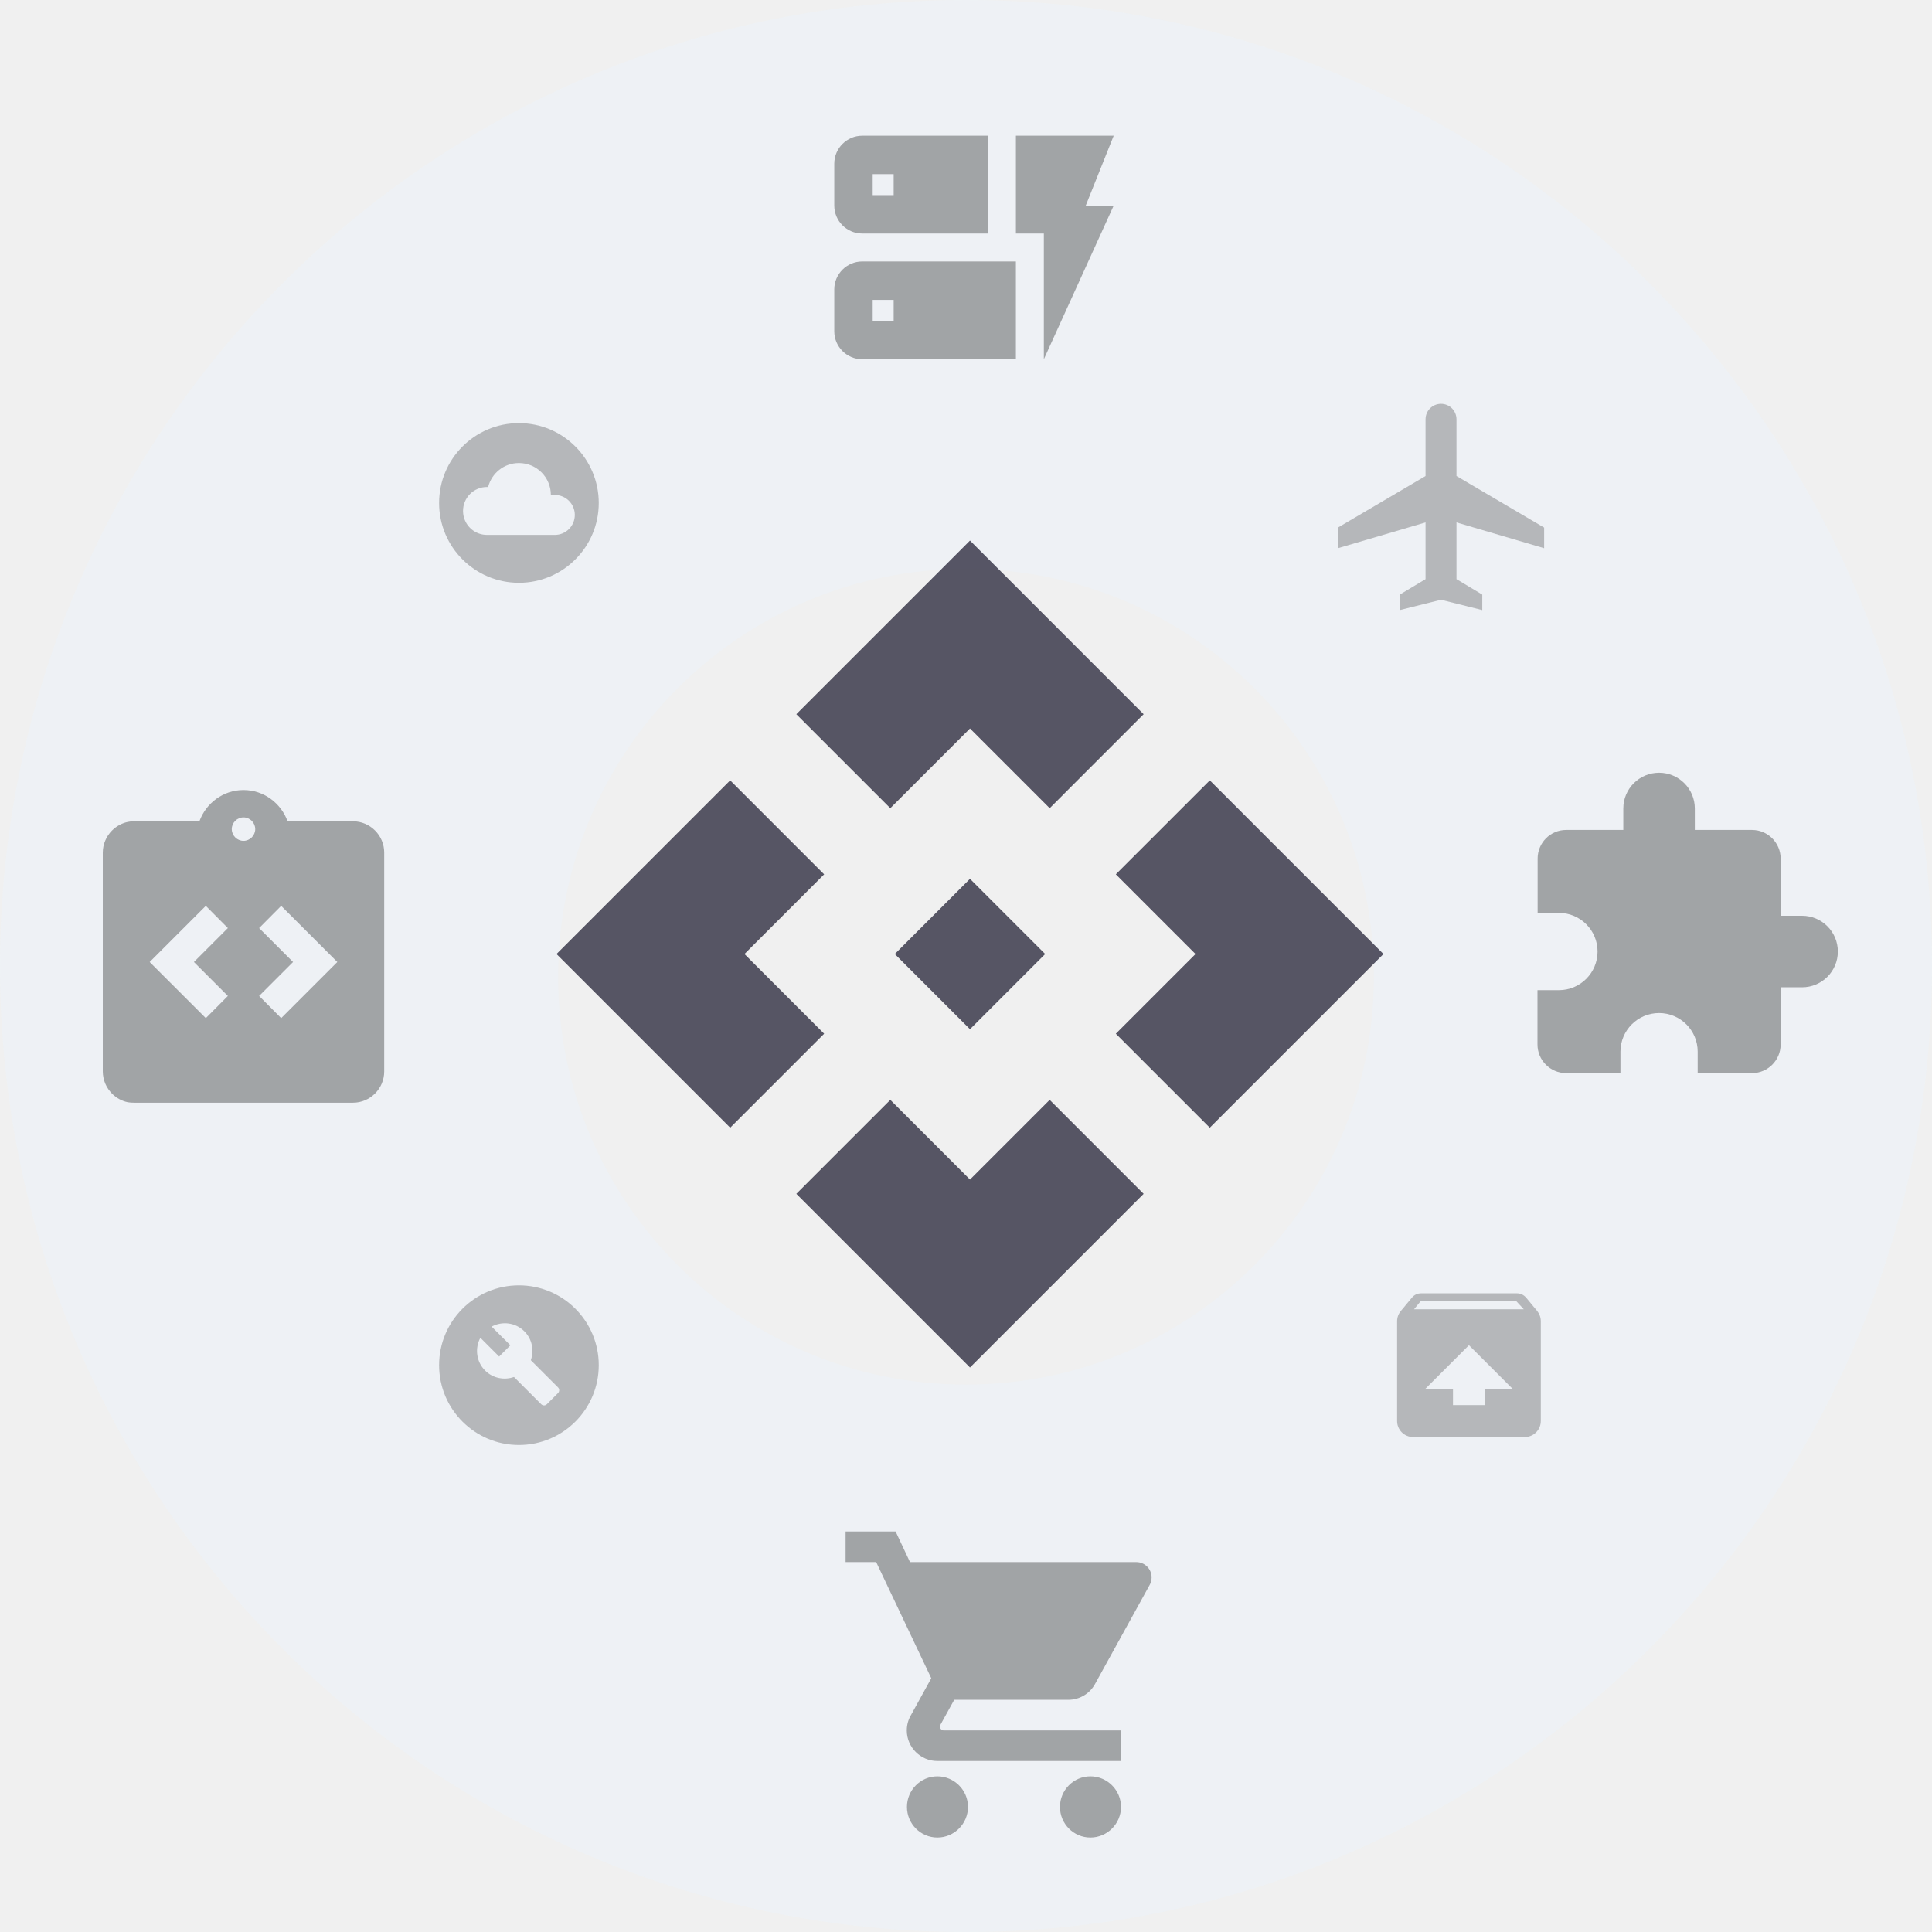
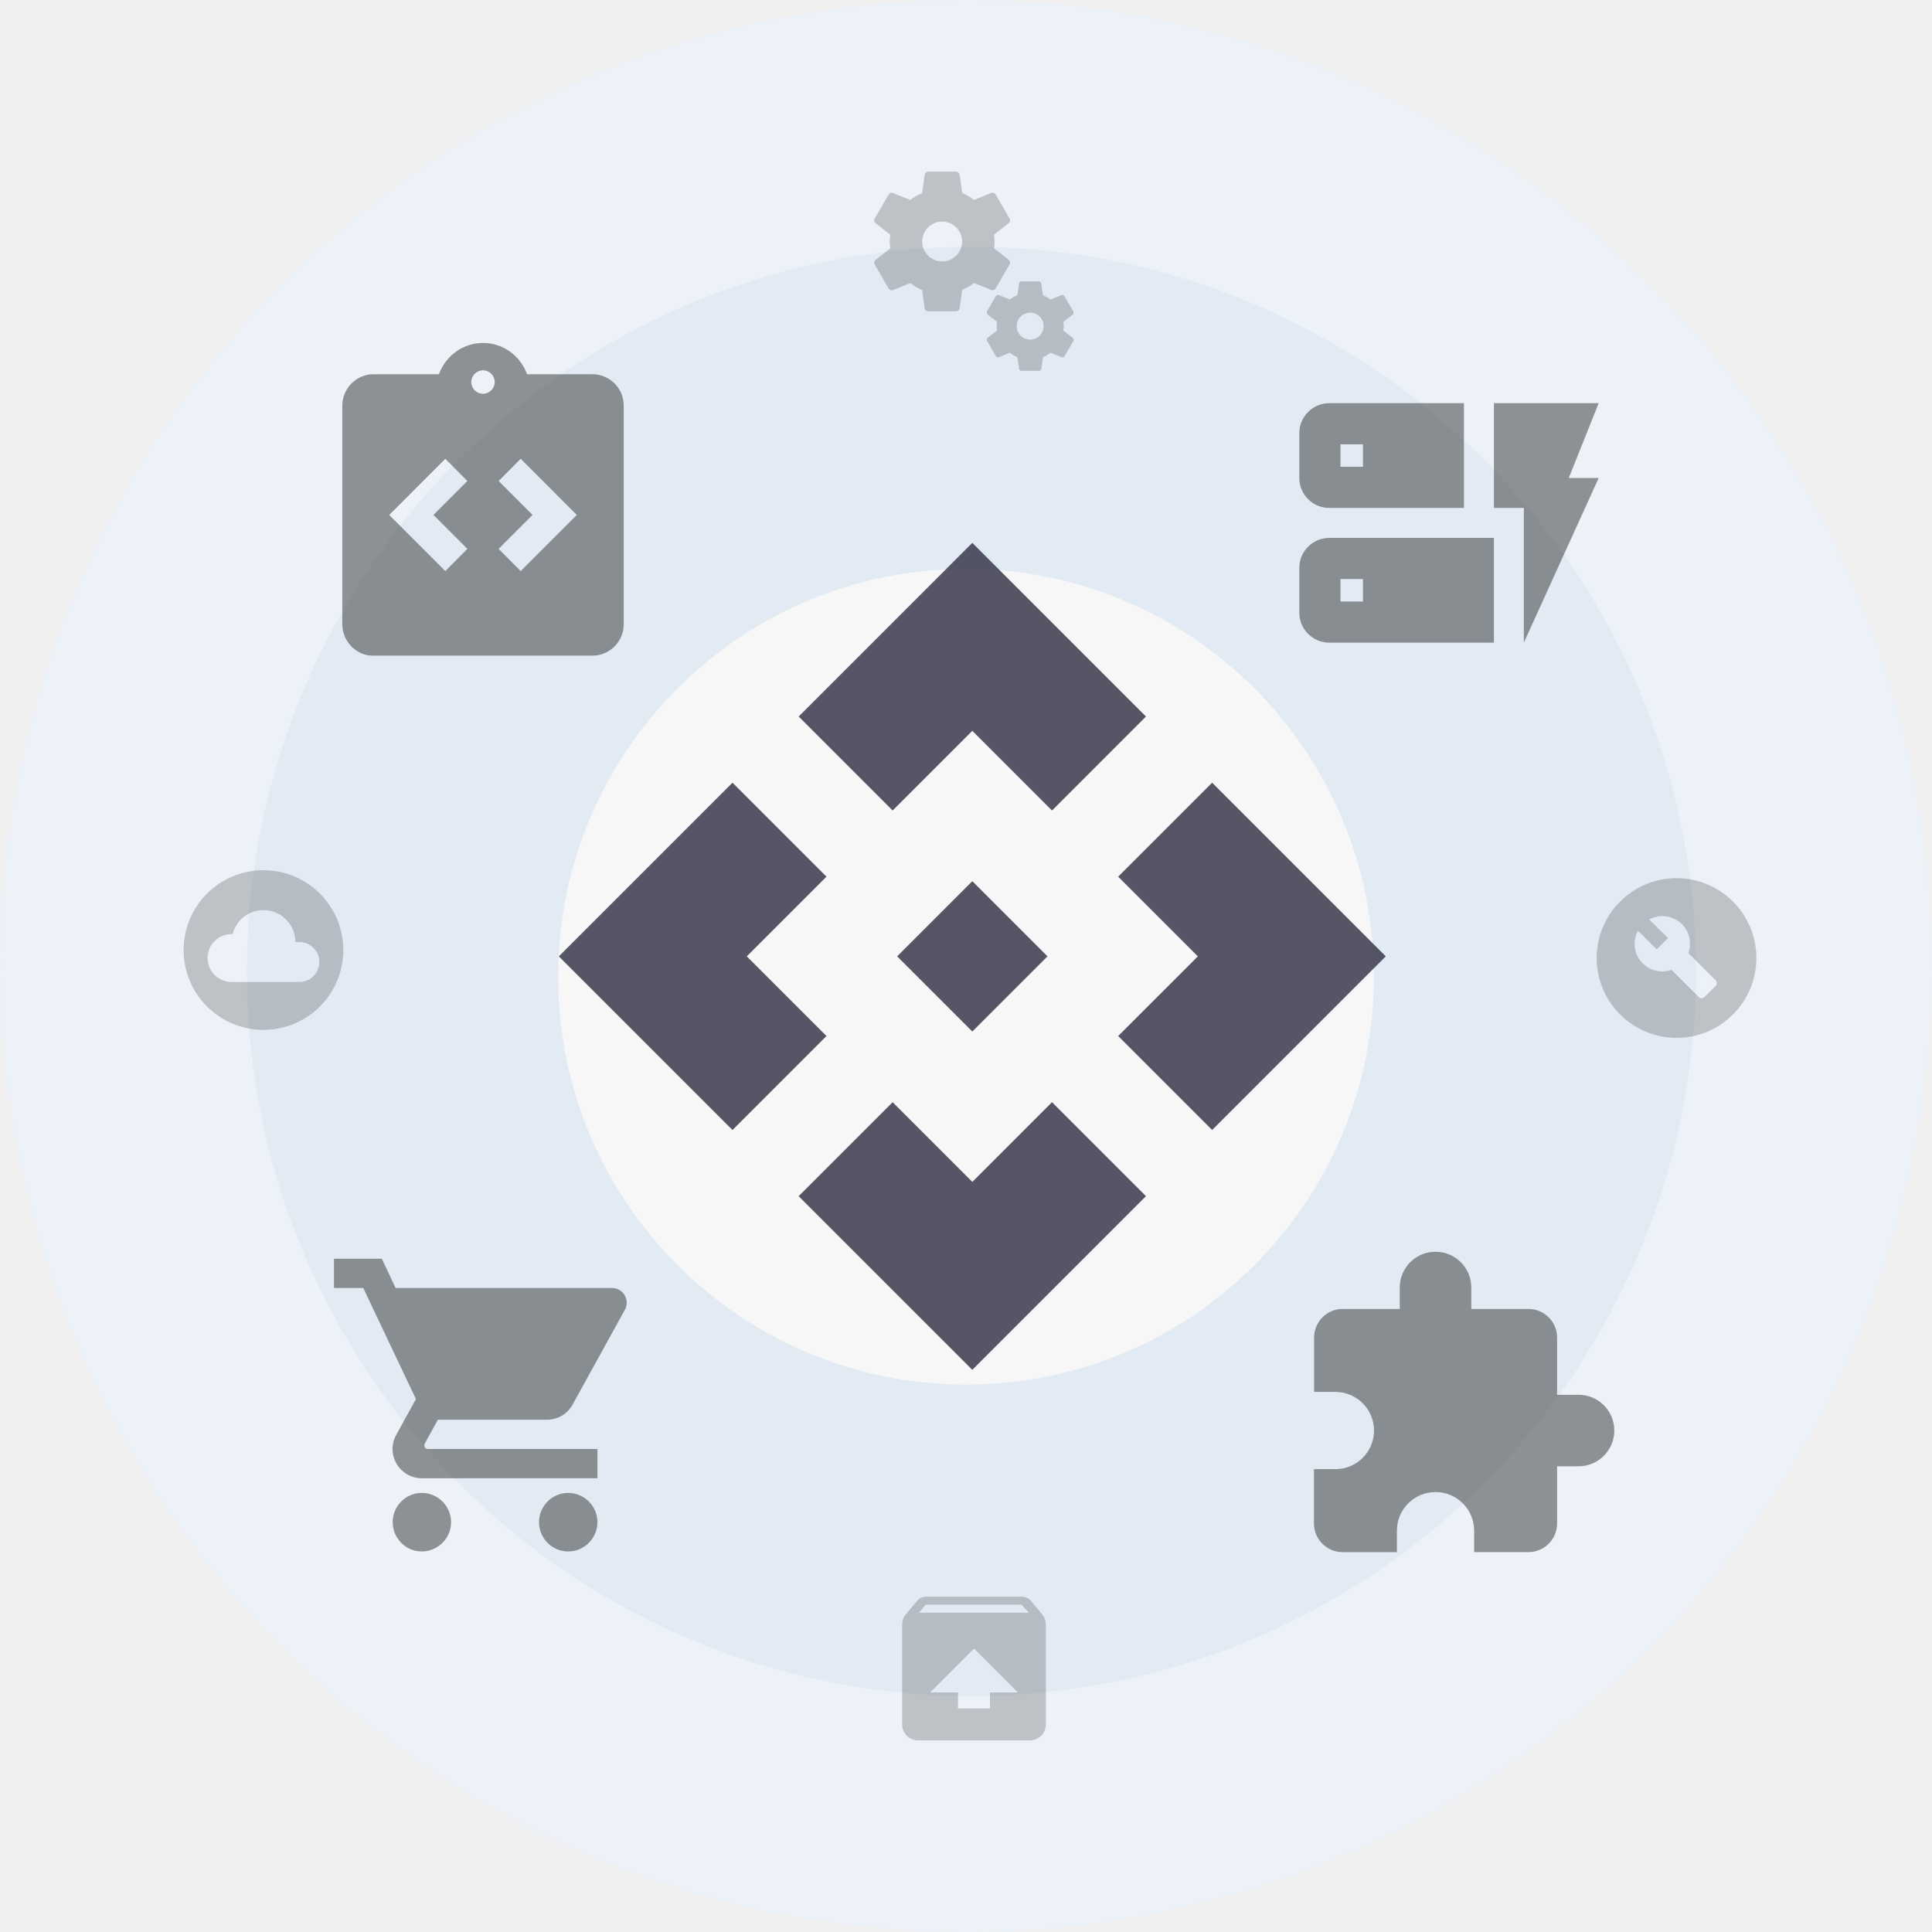
<svg xmlns="http://www.w3.org/2000/svg" width="242" height="242" viewBox="0 0 242 242" fill="none">
-   <g opacity="0.33">
+   <g opacity="0.48">
    <circle cx="121" cy="121" r="121" fill="#E9F4FF" />
-     <circle cx="121.672" cy="121.672" r="90.75" fill="#E9F4FF" />
-     <circle cx="121" cy="122.345" r="51.089" fill="#EFEFEF" />
+     <circle cx="121.672" cy="121.672" r="90.75" fill="#D4E6F8" />
+     <circle cx="121" cy="122.345" r="51.089" fill="white" />
  </g>
-   <g opacity="0.8">
-     <path d="M130.917 119.5L121.5 128.917L112.083 119.5L121.5 110.083L130.917 119.5ZM121.5 91.25L131.482 101.232L143.252 89.461L121.5 67.709L99.747 89.461L111.518 101.232L121.5 91.25ZM93.25 119.5L103.232 109.518L91.461 97.748L69.708 119.5L91.461 141.253L103.232 129.482L93.25 119.5ZM149.75 119.5L139.768 129.482L151.539 141.253L173.292 119.5L151.539 97.748L139.768 109.518L149.75 119.5ZM121.5 147.75L111.518 137.768L99.747 149.539L121.5 171.292L143.252 149.539L131.482 137.768L121.5 147.75Z" fill="#2F2E41" />
-     <path d="M225.729 114.708H223.042V107.542C223.042 105.571 221.429 103.958 219.458 103.958H212.292V101.271C212.292 98.798 210.285 96.792 207.812 96.792C205.34 96.792 203.333 98.798 203.333 101.271V103.958H196.167C194.196 103.958 192.601 105.571 192.601 107.542V114.35H195.271C197.94 114.35 200.108 116.518 200.108 119.187C200.108 121.857 197.94 124.025 195.271 124.025H192.583V130.833C192.583 132.804 194.196 134.417 196.167 134.417H202.975V131.729C202.975 129.06 205.143 126.892 207.812 126.892C210.482 126.892 212.65 129.06 212.65 131.729V134.417H219.458C221.429 134.417 223.042 132.804 223.042 130.833V123.667H225.729C228.202 123.667 230.208 121.66 230.208 119.187C230.208 116.715 228.202 114.708 225.729 114.708Z" fill="black" fill-opacity="0.4" />
-     <path d="M130.75 45V29.25H127.25V17H139.5L136 25.75H139.5L130.75 45ZM127.25 32.75V45H108C106.075 45 104.5 43.425 104.5 41.5V36.25C104.5 34.325 106.075 32.75 108 32.75H127.25ZM111.938 37.562H109.312V40.188H111.938V37.562ZM123.75 17V29.25H108C106.075 29.25 104.5 27.675 104.5 25.75V20.5C104.5 18.575 106.075 17 108 17H123.75ZM111.938 21.812H109.312V24.438H111.938V21.812Z" fill="black" fill-opacity="0.4" />
-     <path fill-rule="evenodd" clip-rule="evenodd" d="M65 161C59.48 161 55 165.48 55 171C55 176.52 59.48 181 65 181C70.52 181 75 176.52 75 171C75 165.48 70.52 161 65 161ZM69.9 174.49L68.5 175.89C68.3 176.09 67.99 176.09 67.79 175.89L64.38 172.48C63.16 172.91 61.74 172.65 60.76 171.67C59.65 170.56 59.46 168.88 60.17 167.57L62.52 169.92L63.93 168.51L61.58 166.17C62.9 165.46 64.57 165.65 65.68 166.76C66.66 167.74 66.92 169.16 66.49 170.38L69.9 173.79C70.09 173.98 70.09 174.3 69.9 174.49Z" fill="black" fill-opacity="0.3" />
-     <path d="M44.208 102.875H36.023C35.2 100.603 33.046 98.958 30.5 98.958C27.954 98.958 25.8 100.603 24.977 102.875H16.792C16.517 102.875 16.263 102.895 16.008 102.953C15.245 103.11 14.559 103.502 14.03 104.03C13.678 104.383 13.384 104.814 13.188 105.284C12.992 105.734 12.875 106.243 12.875 106.792V134.208C12.875 134.737 12.992 135.266 13.188 135.736C13.384 136.206 13.678 136.617 14.03 136.989C14.559 137.518 15.245 137.91 16.008 138.066C16.263 138.105 16.517 138.125 16.792 138.125H44.208C46.362 138.125 48.125 136.363 48.125 134.208V106.792C48.125 104.638 46.362 102.875 44.208 102.875ZM28.542 124.75L25.78 127.53L18.75 120.5L25.78 113.47L28.542 116.25L24.292 120.5L28.542 124.75ZM30.5 105.323C29.697 105.323 29.031 104.657 29.031 103.854C29.031 103.051 29.697 102.385 30.5 102.385C31.303 102.385 31.969 103.051 31.969 103.854C31.969 104.657 31.303 105.323 30.5 105.323ZM35.22 127.53L32.458 124.75L36.708 120.5L32.458 116.25L35.22 113.47L42.25 120.5L35.22 127.53Z" fill="black" fill-opacity="0.4" />
-     <path d="M192.55 164.22L191.16 162.54C190.88 162.21 190.47 162 190 162H178C177.53 162 177.12 162.21 176.85 162.55L175.46 164.22C175.17 164.57 175 165.01 175 165.5V178C175 179.1 175.89 180 177 180H191C192.1 180 193 179.1 193 178V165.5C193 165.01 192.83 164.57 192.55 164.22ZM184 168.5L189.5 174H186V176H182V174H178.5L184 168.5ZM177.12 164L177.94 163H189.94L190.87 164H177.12Z" fill="black" fill-opacity="0.3" />
-     <path d="M193.417 68.667V66.083L182.437 59.625V52.521C182.437 51.449 181.572 50.583 180.5 50.583C179.428 50.583 178.562 51.449 178.562 52.521V59.625L167.583 66.083V68.667L178.562 65.437V72.542L175.333 74.479V76.417L180.5 75.125L185.667 76.417V74.479L182.437 72.542V65.437L193.417 68.667Z" fill="black" fill-opacity="0.3" />
-     <path d="M65 53C59.48 53 55 57.48 55 63C55 68.52 59.48 73 65 73C70.52 73 75 68.52 75 63C75 57.48 70.52 53 65 53ZM69.5 67H61C59.34 67 58 65.66 58 64C58 62.34 59.34 61 61 61L61.14 61.01C61.58 59.28 63.13 58 65 58C67.21 58 69 59.79 69 62H69.5C70.88 62 72 63.12 72 64.5C72 65.88 70.88 67 69.5 67Z" fill="black" fill-opacity="0.3" />
-     <path d="M117.417 222.5C115.308 222.5 113.603 224.225 113.603 226.333C113.603 228.442 115.308 230.167 117.417 230.167C119.525 230.167 121.25 228.442 121.25 226.333C121.25 224.225 119.525 222.5 117.417 222.5ZM105.917 191.833V195.667H109.75L116.65 210.214L114.063 214.91C113.756 215.447 113.583 216.079 113.583 216.75C113.583 218.858 115.308 220.583 117.417 220.583H140.417V216.75H118.222C117.953 216.75 117.743 216.539 117.743 216.271L117.8 216.041L119.525 212.917H133.804C135.242 212.917 136.507 212.131 137.158 210.943L144.02 198.503C144.173 198.235 144.25 197.909 144.25 197.583C144.25 196.529 143.388 195.667 142.333 195.667H113.986L112.184 191.833H105.917ZM136.583 222.5C134.475 222.5 132.769 224.225 132.769 226.333C132.769 228.442 134.475 230.167 136.583 230.167C138.692 230.167 140.417 228.442 140.417 226.333C140.417 224.225 138.692 222.5 136.583 222.5Z" fill="black" fill-opacity="0.4" />
+   <path d="M131.208 119.792L121.792 129.208L112.375 119.792L121.792 110.375L131.208 119.792ZM121.792 91.542L131.773 101.523L143.544 89.752L121.792 68L100.039 89.752L111.81 101.523L121.792 91.542ZM93.542 119.792L103.523 109.81L91.752 98.039L70 119.792L91.752 141.544L103.523 129.773L93.542 119.792ZM150.042 119.792L140.06 129.773L151.831 141.544L173.583 119.792L151.831 98.039L140.06 109.81L150.042 119.792ZM121.792 148.042L111.81 138.06L100.039 149.831L121.792 171.583L143.544 149.831L131.773 138.06L121.792 148.042Z" fill="#2F2E41" fill-opacity="0.8" />
+   <g style="mix-blend-mode:multiply">
+     <path d="M124.712 36.138L126.462 33.112C126.575 32.925 126.525 32.688 126.362 32.55L124.512 31.1C124.55 30.825 124.575 30.538 124.575 30.25C124.575 29.962 124.55 29.675 124.512 29.387L126.362 27.938C126.525 27.8 126.575 27.562 126.462 27.375L124.712 24.35C124.6 24.163 124.375 24.087 124.175 24.163L122 25.038C121.55 24.688 121.062 24.4 120.525 24.175L120.2 21.863C120.162 21.663 119.975 21.5 119.762 21.5H116.262C116.05 21.5 115.862 21.663 115.825 21.875L115.5 24.188C114.975 24.413 114.475 24.7 114.025 25.05L111.85 24.175C111.65 24.1 111.425 24.175 111.312 24.363L109.562 27.387C109.45 27.575 109.5 27.812 109.662 27.95L111.512 29.4C111.475 29.675 111.45 29.962 111.45 30.25C111.45 30.538 111.475 30.825 111.512 31.113L109.662 32.562C109.5 32.7 109.45 32.938 109.562 33.125L111.312 36.15C111.425 36.337 111.65 36.413 111.85 36.337L114.025 35.462C114.475 35.812 114.962 36.1 115.5 36.325L115.825 38.638C115.862 38.837 116.05 39 116.262 39H119.762C119.975 39 120.162 38.837 120.2 38.625L120.525 36.312C121.05 36.087 121.55 35.8 122 35.45L124.175 36.325C124.375 36.4 124.6 36.325 124.712 36.138ZM118.012 32.75C116.637 32.75 115.512 31.625 115.512 30.25C115.512 28.875 116.637 27.75 118.012 27.75C119.387 27.75 120.512 28.875 120.512 30.25C120.512 31.625 119.387 32.75 118.012 32.75Z" fill="black" fill-opacity="0.2" />
+     <path d="M134.4 42.337L133.2 41.413C133.225 41.237 133.25 41.05 133.25 40.862C133.25 40.675 133.237 40.487 133.2 40.312L134.387 39.388C134.487 39.3 134.525 39.15 134.45 39.025L133.325 37.087C133.262 36.962 133.112 36.925 132.975 36.962L131.587 37.525C131.3 37.3 130.987 37.112 130.637 36.975L130.425 35.5C130.412 35.35 130.287 35.25 130.162 35.25H127.925C127.787 35.25 127.662 35.35 127.65 35.487L127.437 36.962C127.1 37.112 126.775 37.288 126.487 37.513L125.1 36.95C124.975 36.9 124.825 36.95 124.75 37.075L123.625 39.013C123.562 39.138 123.575 39.288 123.687 39.375L124.875 40.3C124.85 40.475 124.837 40.663 124.837 40.85C124.837 41.038 124.85 41.225 124.875 41.4L123.687 42.325C123.587 42.413 123.55 42.562 123.625 42.688L124.75 44.625C124.812 44.75 124.962 44.788 125.1 44.75L126.487 44.188C126.775 44.413 127.087 44.6 127.437 44.737L127.65 46.212C127.675 46.35 127.787 46.45 127.925 46.45H130.162C130.3 46.45 130.425 46.35 130.437 46.212L130.65 44.737C130.987 44.587 131.312 44.413 131.587 44.188L132.987 44.75C133.112 44.8 133.262 44.75 133.337 44.625L134.462 42.688C134.537 42.575 134.5 42.425 134.4 42.337ZM129.037 42.538C128.112 42.538 127.35 41.788 127.35 40.85C127.35 39.913 128.1 39.163 129.037 39.163C129.975 39.163 130.725 39.913 130.725 40.85C130.725 41.788 129.962 42.538 129.037 42.538Z" fill="black" fill-opacity="0.2" />
  </g>
+   <g style="mix-blend-mode:multiply">
+     <path d="M197.729 174.708H195.042V167.542C195.042 165.571 193.429 163.958 191.458 163.958H184.292V161.271C184.292 158.798 182.285 156.792 179.812 156.792C177.34 156.792 175.333 158.798 175.333 161.271V163.958H168.167C166.196 163.958 164.601 165.571 164.601 167.542V174.35H167.271C169.94 174.35 172.108 176.518 172.108 179.187C172.108 181.857 169.94 184.025 167.271 184.025H164.583V190.833C164.583 192.804 166.196 194.417 168.167 194.417H174.975V191.729C174.975 189.06 177.143 186.892 179.812 186.892C182.482 186.892 184.65 189.06 184.65 191.729V194.417H191.458C193.429 194.417 195.042 192.804 195.042 190.833V183.667H197.729C200.202 183.667 202.208 181.66 202.208 179.187C202.208 176.715 200.202 174.708 197.729 174.708Z" fill="black" fill-opacity="0.4" />
+   </g>
+   <g style="mix-blend-mode:multiply">
+     <path d="M190.875 80.5V63.625H187.125V50.5H200.25L196.5 59.875H200.25L190.875 80.5ZM187.125 67.375V80.5H166.5C164.437 80.5 162.75 78.812 162.75 76.75V71.125C162.75 69.062 164.437 67.375 166.5 67.375H187.125ZM170.719 72.531H167.906V75.344H170.719V72.531ZM183.375 50.5V63.625H166.5C164.437 63.625 162.75 61.938 162.75 59.875V54.25C162.75 52.188 164.437 50.5 166.5 50.5H183.375ZM170.719 55.656H167.906V58.469H170.719V55.656Z" fill="black" fill-opacity="0.4" />
+   </g>
+   <g style="mix-blend-mode:multiply">
+     <path fill-rule="evenodd" clip-rule="evenodd" d="M210 110C204.48 110 200 114.48 200 120C200 125.52 204.48 130 210 130C215.52 130 220 125.52 220 120C220 114.48 215.52 110 210 110ZM214.9 123.49L213.5 124.89C213.3 125.09 212.99 125.09 212.79 124.89L209.38 121.48C208.16 121.91 206.74 121.65 205.76 120.67C204.65 119.56 204.46 117.88 205.17 116.57L207.52 118.92L208.93 117.51L206.58 115.17C207.9 114.46 209.57 114.65 210.68 115.76C211.66 116.74 211.92 118.16 211.49 119.38L214.9 122.79C215.09 122.98 215.09 123.3 214.9 123.49Z" fill="black" fill-opacity="0.2" />
+   </g>
+   <g style="mix-blend-mode:multiply" clip-path="url(#clip0)">
+     <path d="M74.208 46.875H66.022C65.2 44.603 63.046 42.958 60.5 42.958C57.954 42.958 55.8 44.603 54.977 46.875H46.792C46.517 46.875 46.263 46.895 46.008 46.953C45.245 47.11 44.559 47.502 44.03 48.03C43.678 48.383 43.384 48.814 43.188 49.284C42.992 49.734 42.875 50.243 42.875 50.792V78.208C42.875 78.737 42.992 79.266 43.188 79.736C43.384 80.206 43.678 80.617 44.03 80.989C44.559 81.518 45.245 81.909 46.008 82.066C46.263 82.105 46.517 82.125 46.792 82.125H74.208C76.362 82.125 78.125 80.362 78.125 78.208V50.792C78.125 48.637 76.362 46.875 74.208 46.875ZM58.542 68.749L55.78 71.53L48.75 64.5L55.78 57.469L58.542 60.25L54.292 64.5L58.542 68.749ZM60.5 49.323C59.697 49.323 59.031 48.657 59.031 47.854C59.031 47.051 59.697 46.385 60.5 46.385C61.303 46.385 61.969 47.051 61.969 47.854C61.969 48.657 61.303 49.323 60.5 49.323ZM65.22 71.53L62.458 68.749L66.708 64.5L62.458 60.25L65.22 57.469L72.25 64.5L65.22 71.53Z" fill="black" fill-opacity="0.4" />
+   </g>
+   <g style="mix-blend-mode:multiply">
+     <path d="M130.55 202.22L129.16 200.54C128.88 200.21 128.47 200 128 200H116C115.53 200 115.12 200.21 114.85 200.55L113.46 202.22C113.17 202.57 113 203.01 113 203.5V216C113 217.1 113.89 218 115 218H129C130.1 218 131 217.1 131 216V203.5C131 203.01 130.83 202.57 130.55 202.22ZM122 206.5L127.5 212H124V214H120V212H116.5L122 206.5ZM115.12 202L115.94 201H127.94L128.87 202H115.12Z" fill="black" fill-opacity="0.2" />
+   </g>
+   <g style="mix-blend-mode:multiply">
+     <path d="M33 109C27.48 109 23 113.48 23 119C23 124.52 27.48 129 33 129C38.52 129 43 124.52 43 119C43 113.48 38.52 109 33 109ZM37.5 123H29C27.34 123 26 121.66 26 120C26 118.34 27.34 117 29 117L29.14 117.01C29.58 115.28 31.13 114 33 114C35.21 114 37 115.79 37 118H37.5C38.88 118 40 119.12 40 120.5C40 121.88 38.88 123 37.5 123Z" fill="black" fill-opacity="0.2" />
+   </g>
+   <g style="mix-blend-mode:multiply">
+     <path d="M52.833 187C50.817 187 49.185 188.65 49.185 190.667C49.185 192.683 50.817 194.333 52.833 194.333C54.85 194.333 56.5 192.683 56.5 190.667C56.5 188.65 54.85 187 52.833 187ZM41.833 157.667V161.333H45.5L52.1 175.248L49.625 179.74C49.332 180.253 49.167 180.858 49.167 181.5C49.167 183.517 50.817 185.167 52.833 185.167H74.833V181.5H53.603C53.347 181.5 53.145 181.298 53.145 181.042L53.2 180.822L54.85 177.833H68.508C69.883 177.833 71.093 177.082 71.717 175.945L78.28 164.047C78.427 163.79 78.5 163.478 78.5 163.167C78.5 162.158 77.675 161.333 76.667 161.333H49.552L47.828 157.667H41.833ZM71.167 187C69.15 187 67.518 188.65 67.518 190.667C67.518 192.683 69.15 194.333 71.167 194.333C73.183 194.333 74.833 192.683 74.833 190.667C74.833 188.65 73.183 187 71.167 187Z" fill="black" fill-opacity="0.4" />
+   </g>
+   <defs>
+     <clipPath id="clip0">
+       <rect width="47" height="47" fill="white" transform="translate(39 41)" />
+     </clipPath>
+   </defs>
</svg>
